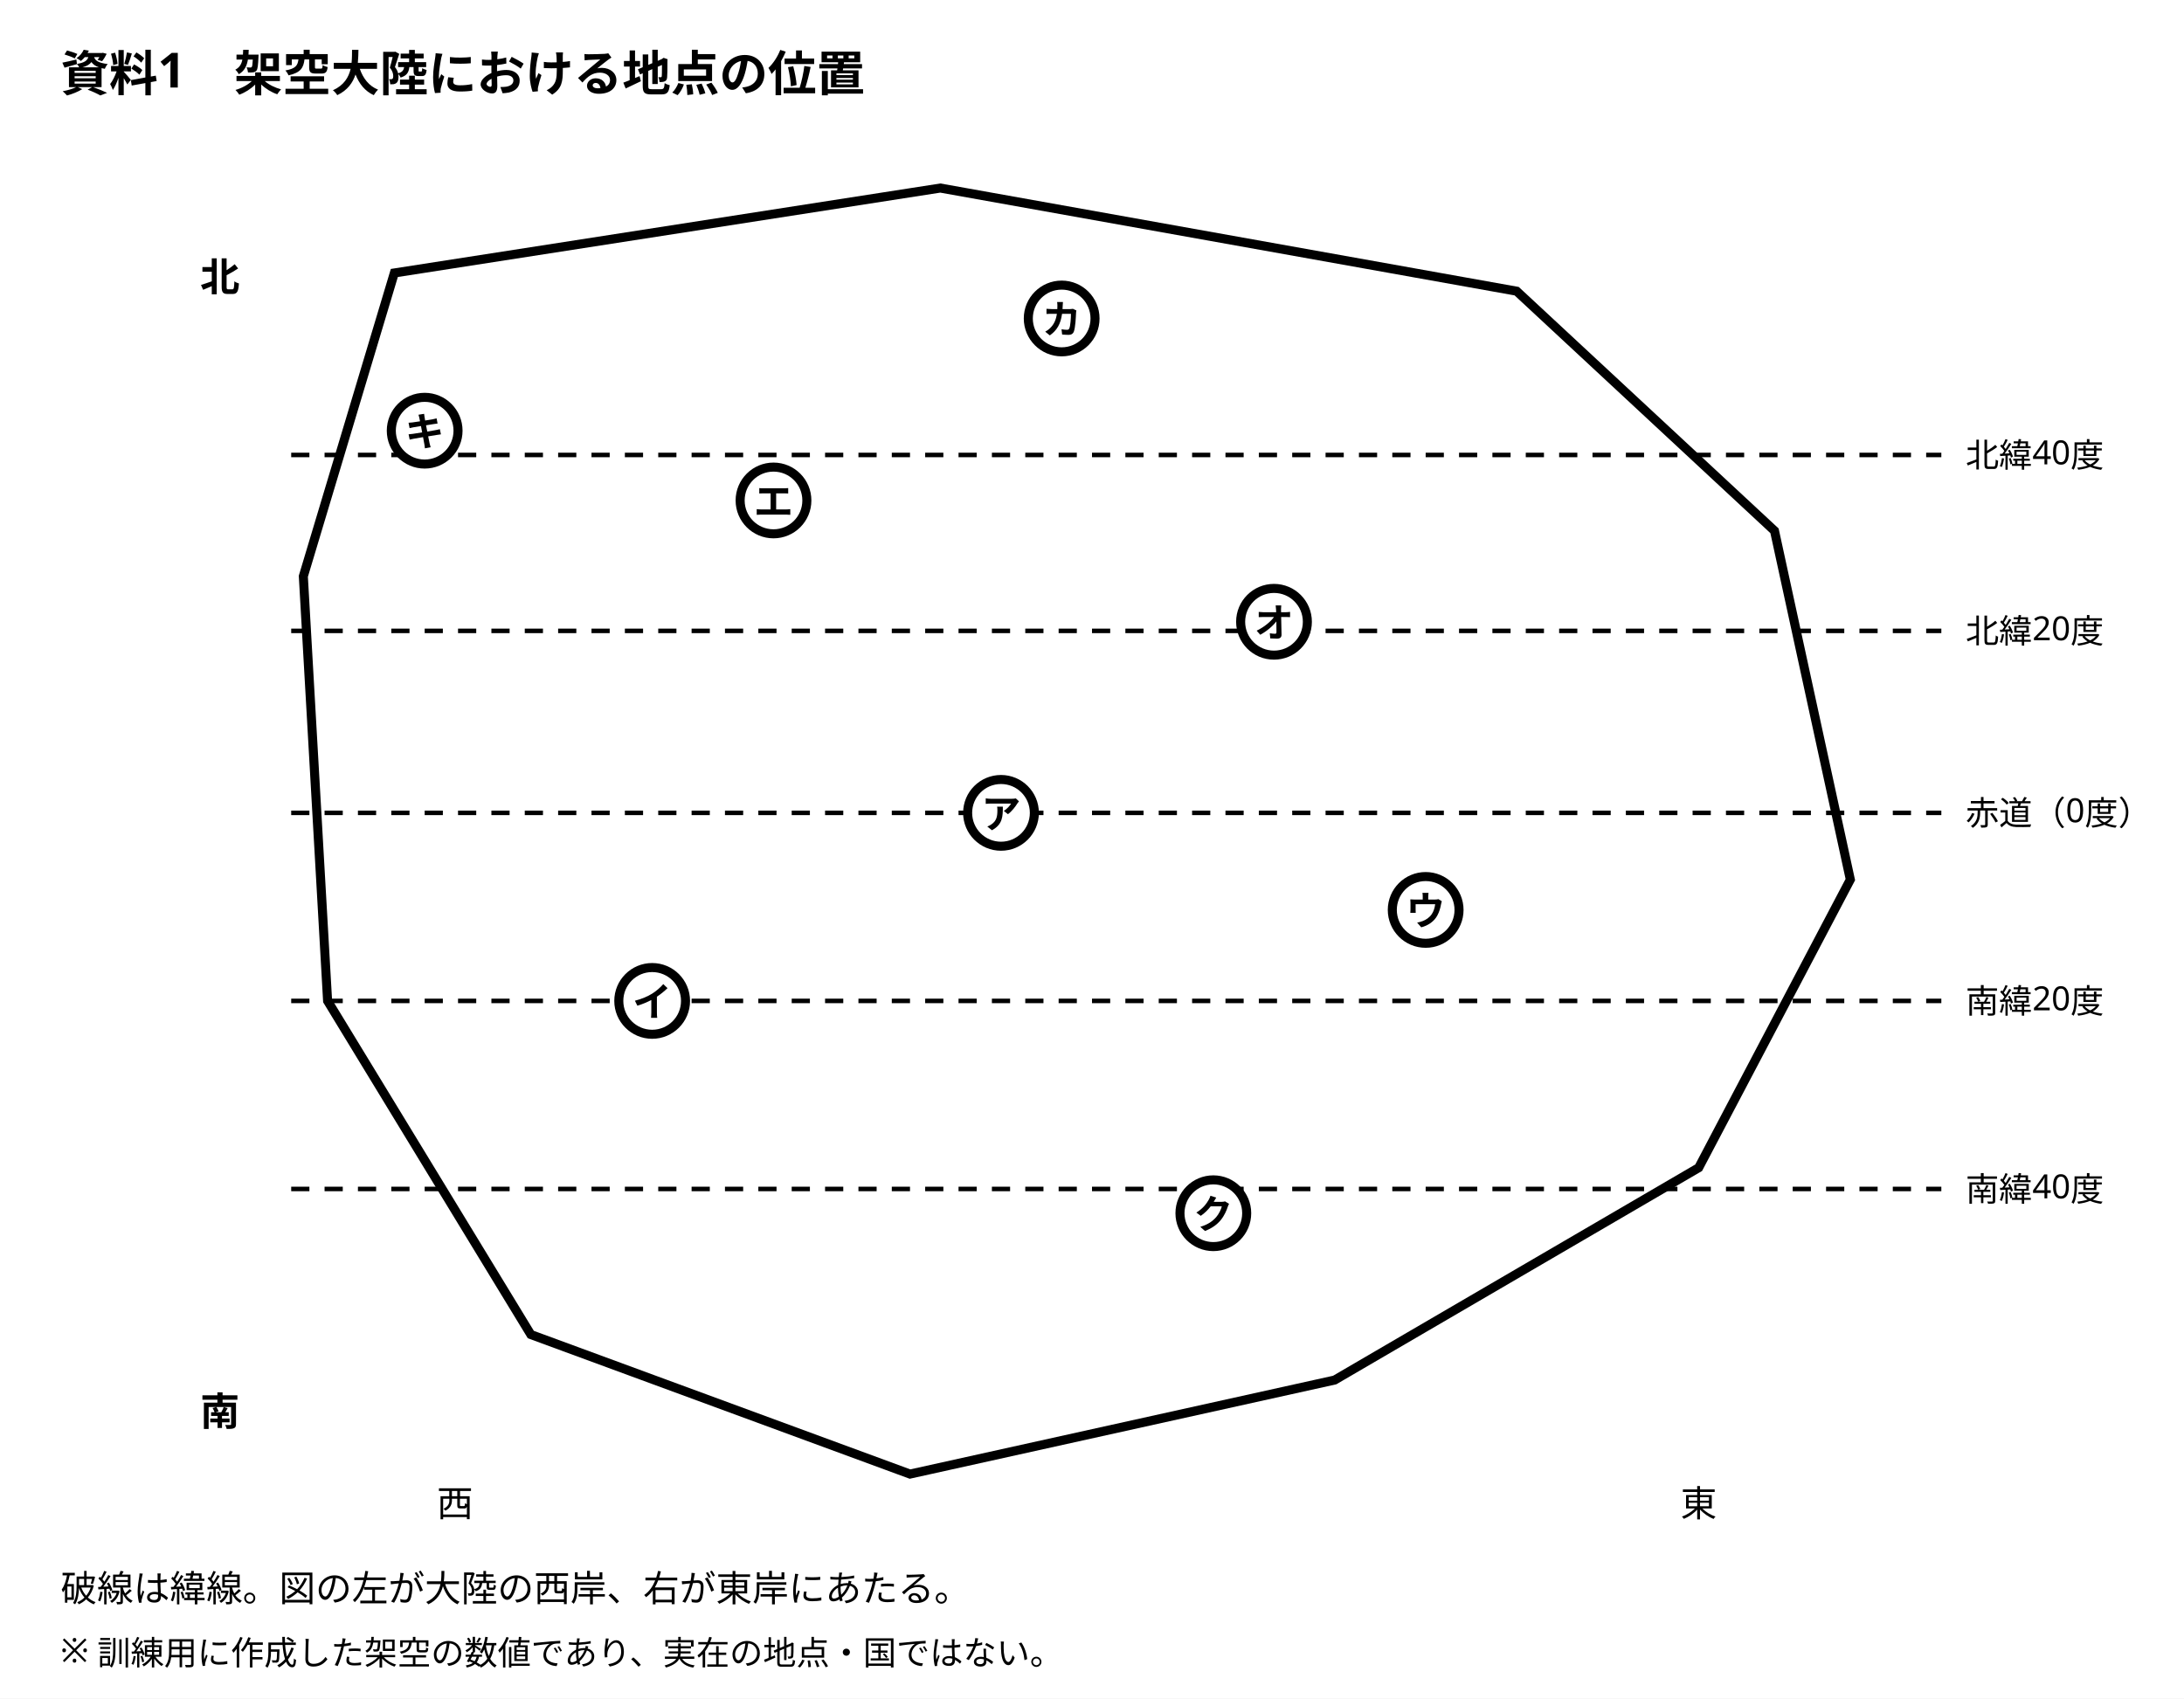
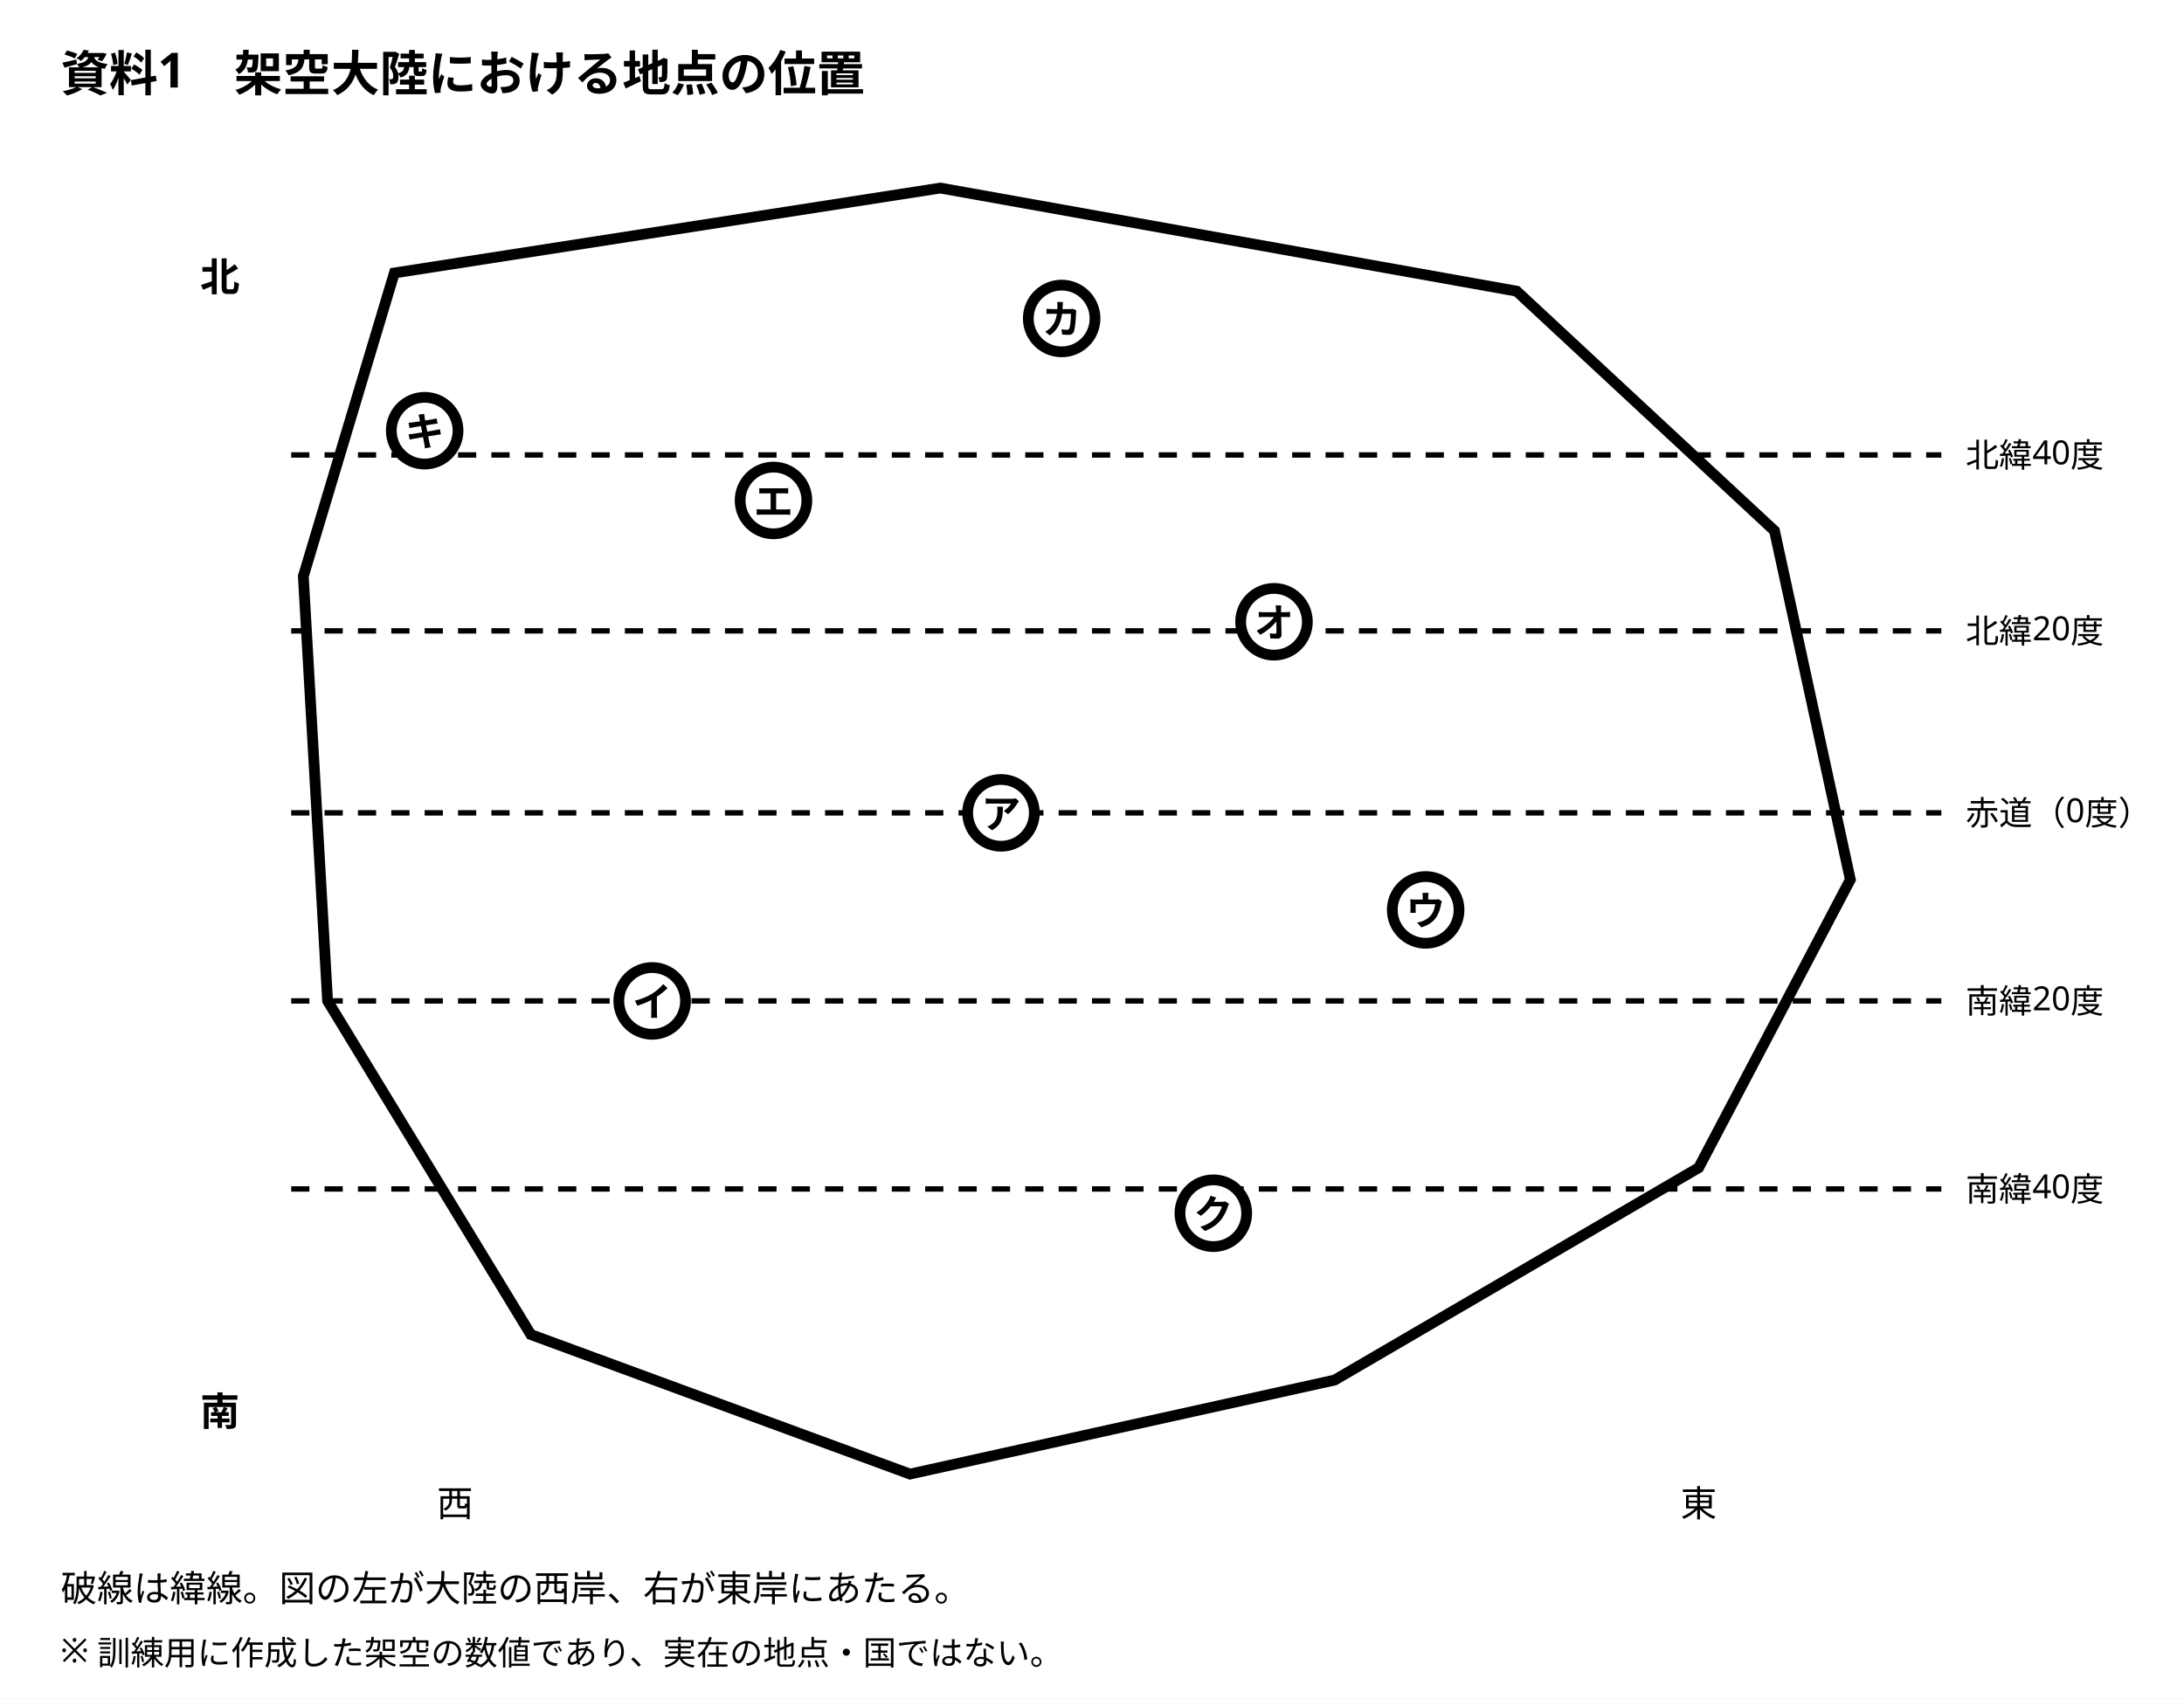
<svg xmlns="http://www.w3.org/2000/svg" viewBox="0 0 720 560" width="720" height="560" role="img" aria-label="架空大陸における地点の位置">
  <defs>
    <pattern id="pDiag" width="8" height="8" patternUnits="userSpaceOnUse">
      <rect width="8" height="8" fill="#fff" />
-       <path d="M0 8 L8 0" stroke="#000" stroke-width="2.61" />
+       <path d="M0 8 L8 0" stroke="#000" stroke-width="3.11" />
    </pattern>
    <pattern id="pDiag2" width="8" height="8" patternUnits="userSpaceOnUse">
      <rect width="8" height="8" fill="#fff" />
-       <path d="M0 0 L8 8" stroke="#000" stroke-width="2.61" />
+       <path d="M0 0 L8 8" stroke="#000" stroke-width="3.11" />
    </pattern>
    <pattern id="pDot" width="8" height="8" patternUnits="userSpaceOnUse">
      <rect width="8" height="8" fill="#fff" />
      <circle cx="2" cy="2" r="1.3" fill="#000" />
      <circle cx="6" cy="6" r="1.3" fill="#000" />
    </pattern>
    <pattern id="pDotFine" width="5" height="5" patternUnits="userSpaceOnUse">
      <rect width="5" height="5" fill="#fff" />
      <circle cx="1.4" cy="1.4" r="0.9" fill="#000" />
    </pattern>
    <pattern id="pGrid" width="8" height="8" patternUnits="userSpaceOnUse">
      <rect width="8" height="8" fill="#fff" />
-       <path d="M0 4 H8 M4 0 V8" stroke="#000" stroke-width="1.68" />
+       <path d="M0 4 H8 M4 0 V8" stroke="#000" stroke-width="2" />
    </pattern>
    <pattern id="pWave" width="10" height="8" patternUnits="userSpaceOnUse">
      <rect width="10" height="8" fill="#fff" />
-       <path d="M0 5 q2.5 -3 5 0 t5 0" stroke="#000" stroke-width="1.68" fill="none" />
+       <path d="M0 5 q2.5 -3 5 0 t5 0" stroke="#000" stroke-width="2" fill="none" />
    </pattern>
  </defs>
  <rect width="720" height="560" fill="#fff" />
  <text x="20" y="30" font-size="16" text-anchor="start" font-weight="bold" font-family="'Hiragino Sans','Hiragino Kaku Gothic ProN','Yu Gothic','Meiryo',sans-serif" fill="#000">資料1　架空大陸における地点の位置</text>
-   <polygon points="130,90 310,62 500,96 585,175 610,290 560,385 440,455 300,486 175,440 108,330 100,190" fill="none" stroke="#000" stroke-width="2.98" />
-   <path d="M96 150 L640 150" stroke="#000" stroke-width="1.49" fill="none" stroke-dasharray="6,5" />
+   <polygon points="130,90 310,62 500,96 585,175 610,290 560,385 440,455 300,486 175,440 108,330 100,190" fill="none" stroke="#000" stroke-width="3.55" />
+   <path d="M96 150 L640 150" stroke="#000" stroke-width="1.78" fill="none" stroke-dasharray="6,5" />
  <text x="648" y="154" font-size="11" text-anchor="start" font-weight="normal" font-family="'Hiragino Sans','Hiragino Kaku Gothic ProN','Yu Gothic','Meiryo',sans-serif" fill="#000">北緯40度</text>
-   <path d="M96 208 L640 208" stroke="#000" stroke-width="1.49" fill="none" stroke-dasharray="6,5" />
+   <path d="M96 208 L640 208" stroke="#000" stroke-width="1.78" fill="none" stroke-dasharray="6,5" />
  <text x="648" y="212" font-size="11" text-anchor="start" font-weight="normal" font-family="'Hiragino Sans','Hiragino Kaku Gothic ProN','Yu Gothic','Meiryo',sans-serif" fill="#000">北緯20度</text>
-   <path d="M96 268 L640 268" stroke="#000" stroke-width="1.49" fill="none" stroke-dasharray="6,5" />
+   <path d="M96 268 L640 268" stroke="#000" stroke-width="1.78" fill="none" stroke-dasharray="6,5" />
  <text x="648" y="272" font-size="11" text-anchor="start" font-weight="normal" font-family="'Hiragino Sans','Hiragino Kaku Gothic ProN','Yu Gothic','Meiryo',sans-serif" fill="#000">赤道（0度）</text>
-   <path d="M96 330 L640 330" stroke="#000" stroke-width="1.49" fill="none" stroke-dasharray="6,5" />
+   <path d="M96 330 L640 330" stroke="#000" stroke-width="1.78" fill="none" stroke-dasharray="6,5" />
  <text x="648" y="334" font-size="11" text-anchor="start" font-weight="normal" font-family="'Hiragino Sans','Hiragino Kaku Gothic ProN','Yu Gothic','Meiryo',sans-serif" fill="#000">南緯20度</text>
-   <path d="M96 392 L640 392" stroke="#000" stroke-width="1.49" fill="none" stroke-dasharray="6,5" />
+   <path d="M96 392 L640 392" stroke="#000" stroke-width="1.78" fill="none" stroke-dasharray="6,5" />
  <text x="648" y="396" font-size="11" text-anchor="start" font-weight="normal" font-family="'Hiragino Sans','Hiragino Kaku Gothic ProN','Yu Gothic','Meiryo',sans-serif" fill="#000">南緯40度</text>
  <text x="66" y="96" font-size="13" text-anchor="start" font-weight="bold" font-family="'Hiragino Sans','Hiragino Kaku Gothic ProN','Yu Gothic','Meiryo',sans-serif" fill="#000">北</text>
  <text x="66" y="470" font-size="13" text-anchor="start" font-weight="bold" font-family="'Hiragino Sans','Hiragino Kaku Gothic ProN','Yu Gothic','Meiryo',sans-serif" fill="#000">南</text>
  <text x="150" y="500" font-size="12" text-anchor="middle" font-weight="normal" font-family="'Hiragino Sans','Hiragino Kaku Gothic ProN','Yu Gothic','Meiryo',sans-serif" fill="#000">西</text>
  <text x="560" y="500" font-size="12" text-anchor="middle" font-weight="normal" font-family="'Hiragino Sans','Hiragino Kaku Gothic ProN','Yu Gothic','Meiryo',sans-serif" fill="#000">東</text>
-   <circle cx="330" cy="268" r="11" fill="#fff" stroke="#000" stroke-width="2.98" />
+   <circle cx="330" cy="268" r="11" fill="#fff" stroke="#000" stroke-width="3.55" />
  <text x="330" y="273" font-size="13" text-anchor="middle" font-weight="bold" font-family="'Hiragino Sans','Hiragino Kaku Gothic ProN','Yu Gothic','Meiryo',sans-serif" fill="#000">ア</text>
-   <circle cx="215" cy="330" r="11" fill="#fff" stroke="#000" stroke-width="2.98" />
+   <circle cx="215" cy="330" r="11" fill="#fff" stroke="#000" stroke-width="3.55" />
  <text x="215" y="335" font-size="13" text-anchor="middle" font-weight="bold" font-family="'Hiragino Sans','Hiragino Kaku Gothic ProN','Yu Gothic','Meiryo',sans-serif" fill="#000">イ</text>
-   <circle cx="470" cy="300" r="11" fill="#fff" stroke="#000" stroke-width="2.98" />
+   <circle cx="470" cy="300" r="11" fill="#fff" stroke="#000" stroke-width="3.55" />
  <text x="470" y="305" font-size="13" text-anchor="middle" font-weight="bold" font-family="'Hiragino Sans','Hiragino Kaku Gothic ProN','Yu Gothic','Meiryo',sans-serif" fill="#000">ウ</text>
-   <circle cx="255" cy="165" r="11" fill="#fff" stroke="#000" stroke-width="2.98" />
+   <circle cx="255" cy="165" r="11" fill="#fff" stroke="#000" stroke-width="3.55" />
  <text x="255" y="170" font-size="13" text-anchor="middle" font-weight="bold" font-family="'Hiragino Sans','Hiragino Kaku Gothic ProN','Yu Gothic','Meiryo',sans-serif" fill="#000">エ</text>
-   <circle cx="420" cy="205" r="11" fill="#fff" stroke="#000" stroke-width="2.98" />
+   <circle cx="420" cy="205" r="11" fill="#fff" stroke="#000" stroke-width="3.55" />
  <text x="420" y="210" font-size="13" text-anchor="middle" font-weight="bold" font-family="'Hiragino Sans','Hiragino Kaku Gothic ProN','Yu Gothic','Meiryo',sans-serif" fill="#000">オ</text>
-   <circle cx="350" cy="105" r="11" fill="#fff" stroke="#000" stroke-width="2.98" />
+   <circle cx="350" cy="105" r="11" fill="#fff" stroke="#000" stroke-width="3.55" />
  <text x="350" y="110" font-size="13" text-anchor="middle" font-weight="bold" font-family="'Hiragino Sans','Hiragino Kaku Gothic ProN','Yu Gothic','Meiryo',sans-serif" fill="#000">カ</text>
-   <circle cx="140" cy="142" r="11" fill="#fff" stroke="#000" stroke-width="2.98" />
+   <circle cx="140" cy="142" r="11" fill="#fff" stroke="#000" stroke-width="3.55" />
  <text x="140" y="147" font-size="13" text-anchor="middle" font-weight="bold" font-family="'Hiragino Sans','Hiragino Kaku Gothic ProN','Yu Gothic','Meiryo',sans-serif" fill="#000">キ</text>
-   <circle cx="400" cy="400" r="11" fill="#fff" stroke="#000" stroke-width="2.98" />
+   <circle cx="400" cy="400" r="11" fill="#fff" stroke="#000" stroke-width="3.55" />
  <text x="400" y="405" font-size="13" text-anchor="middle" font-weight="bold" font-family="'Hiragino Sans','Hiragino Kaku Gothic ProN','Yu Gothic','Meiryo',sans-serif" fill="#000">ク</text>
  <text x="20" y="528" font-size="12" text-anchor="start" font-weight="normal" font-family="'Hiragino Sans','Hiragino Kaku Gothic ProN','Yu Gothic','Meiryo',sans-serif" fill="#000">破線は緯線。図の左が大陸の西岸、右が東岸にあたる。</text>
  <text x="20" y="548" font-size="11" text-anchor="start" font-weight="normal" font-family="'Hiragino Sans','Hiragino Kaku Gothic ProN','Yu Gothic','Meiryo',sans-serif" fill="#000">※ 訓練用に作成した架空の数値であり、実在の地点・国ではない。</text>
</svg>
